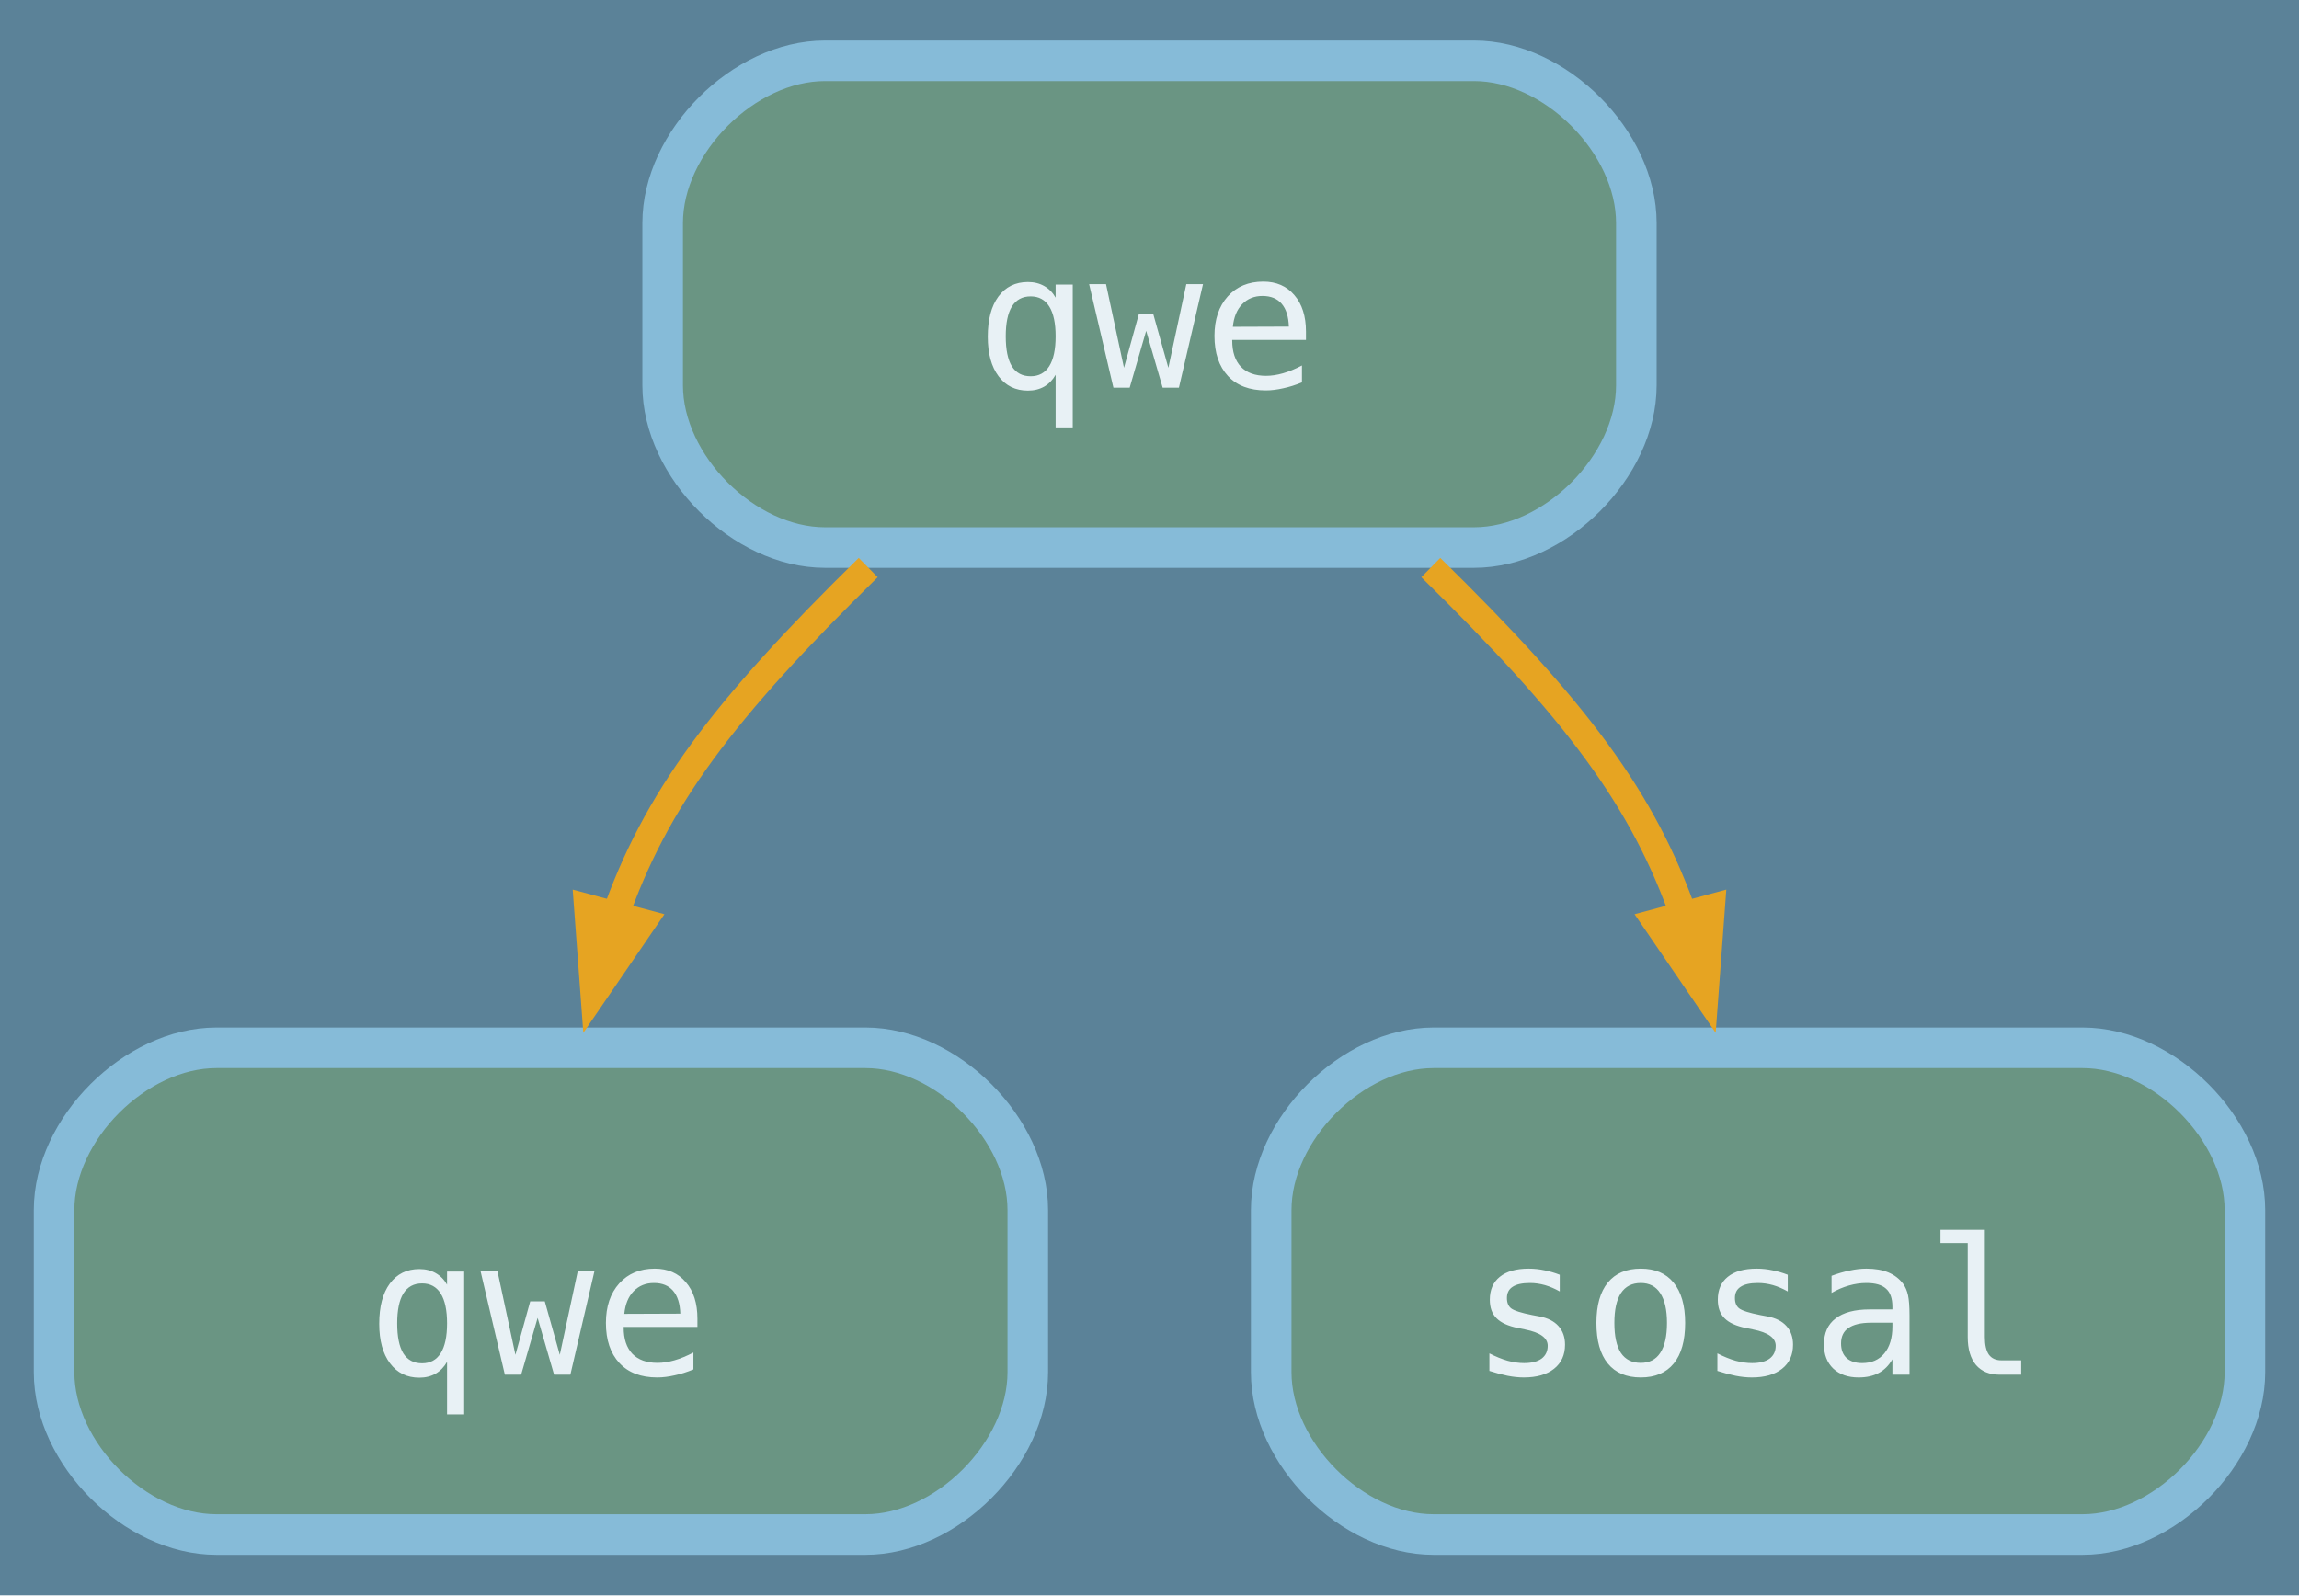
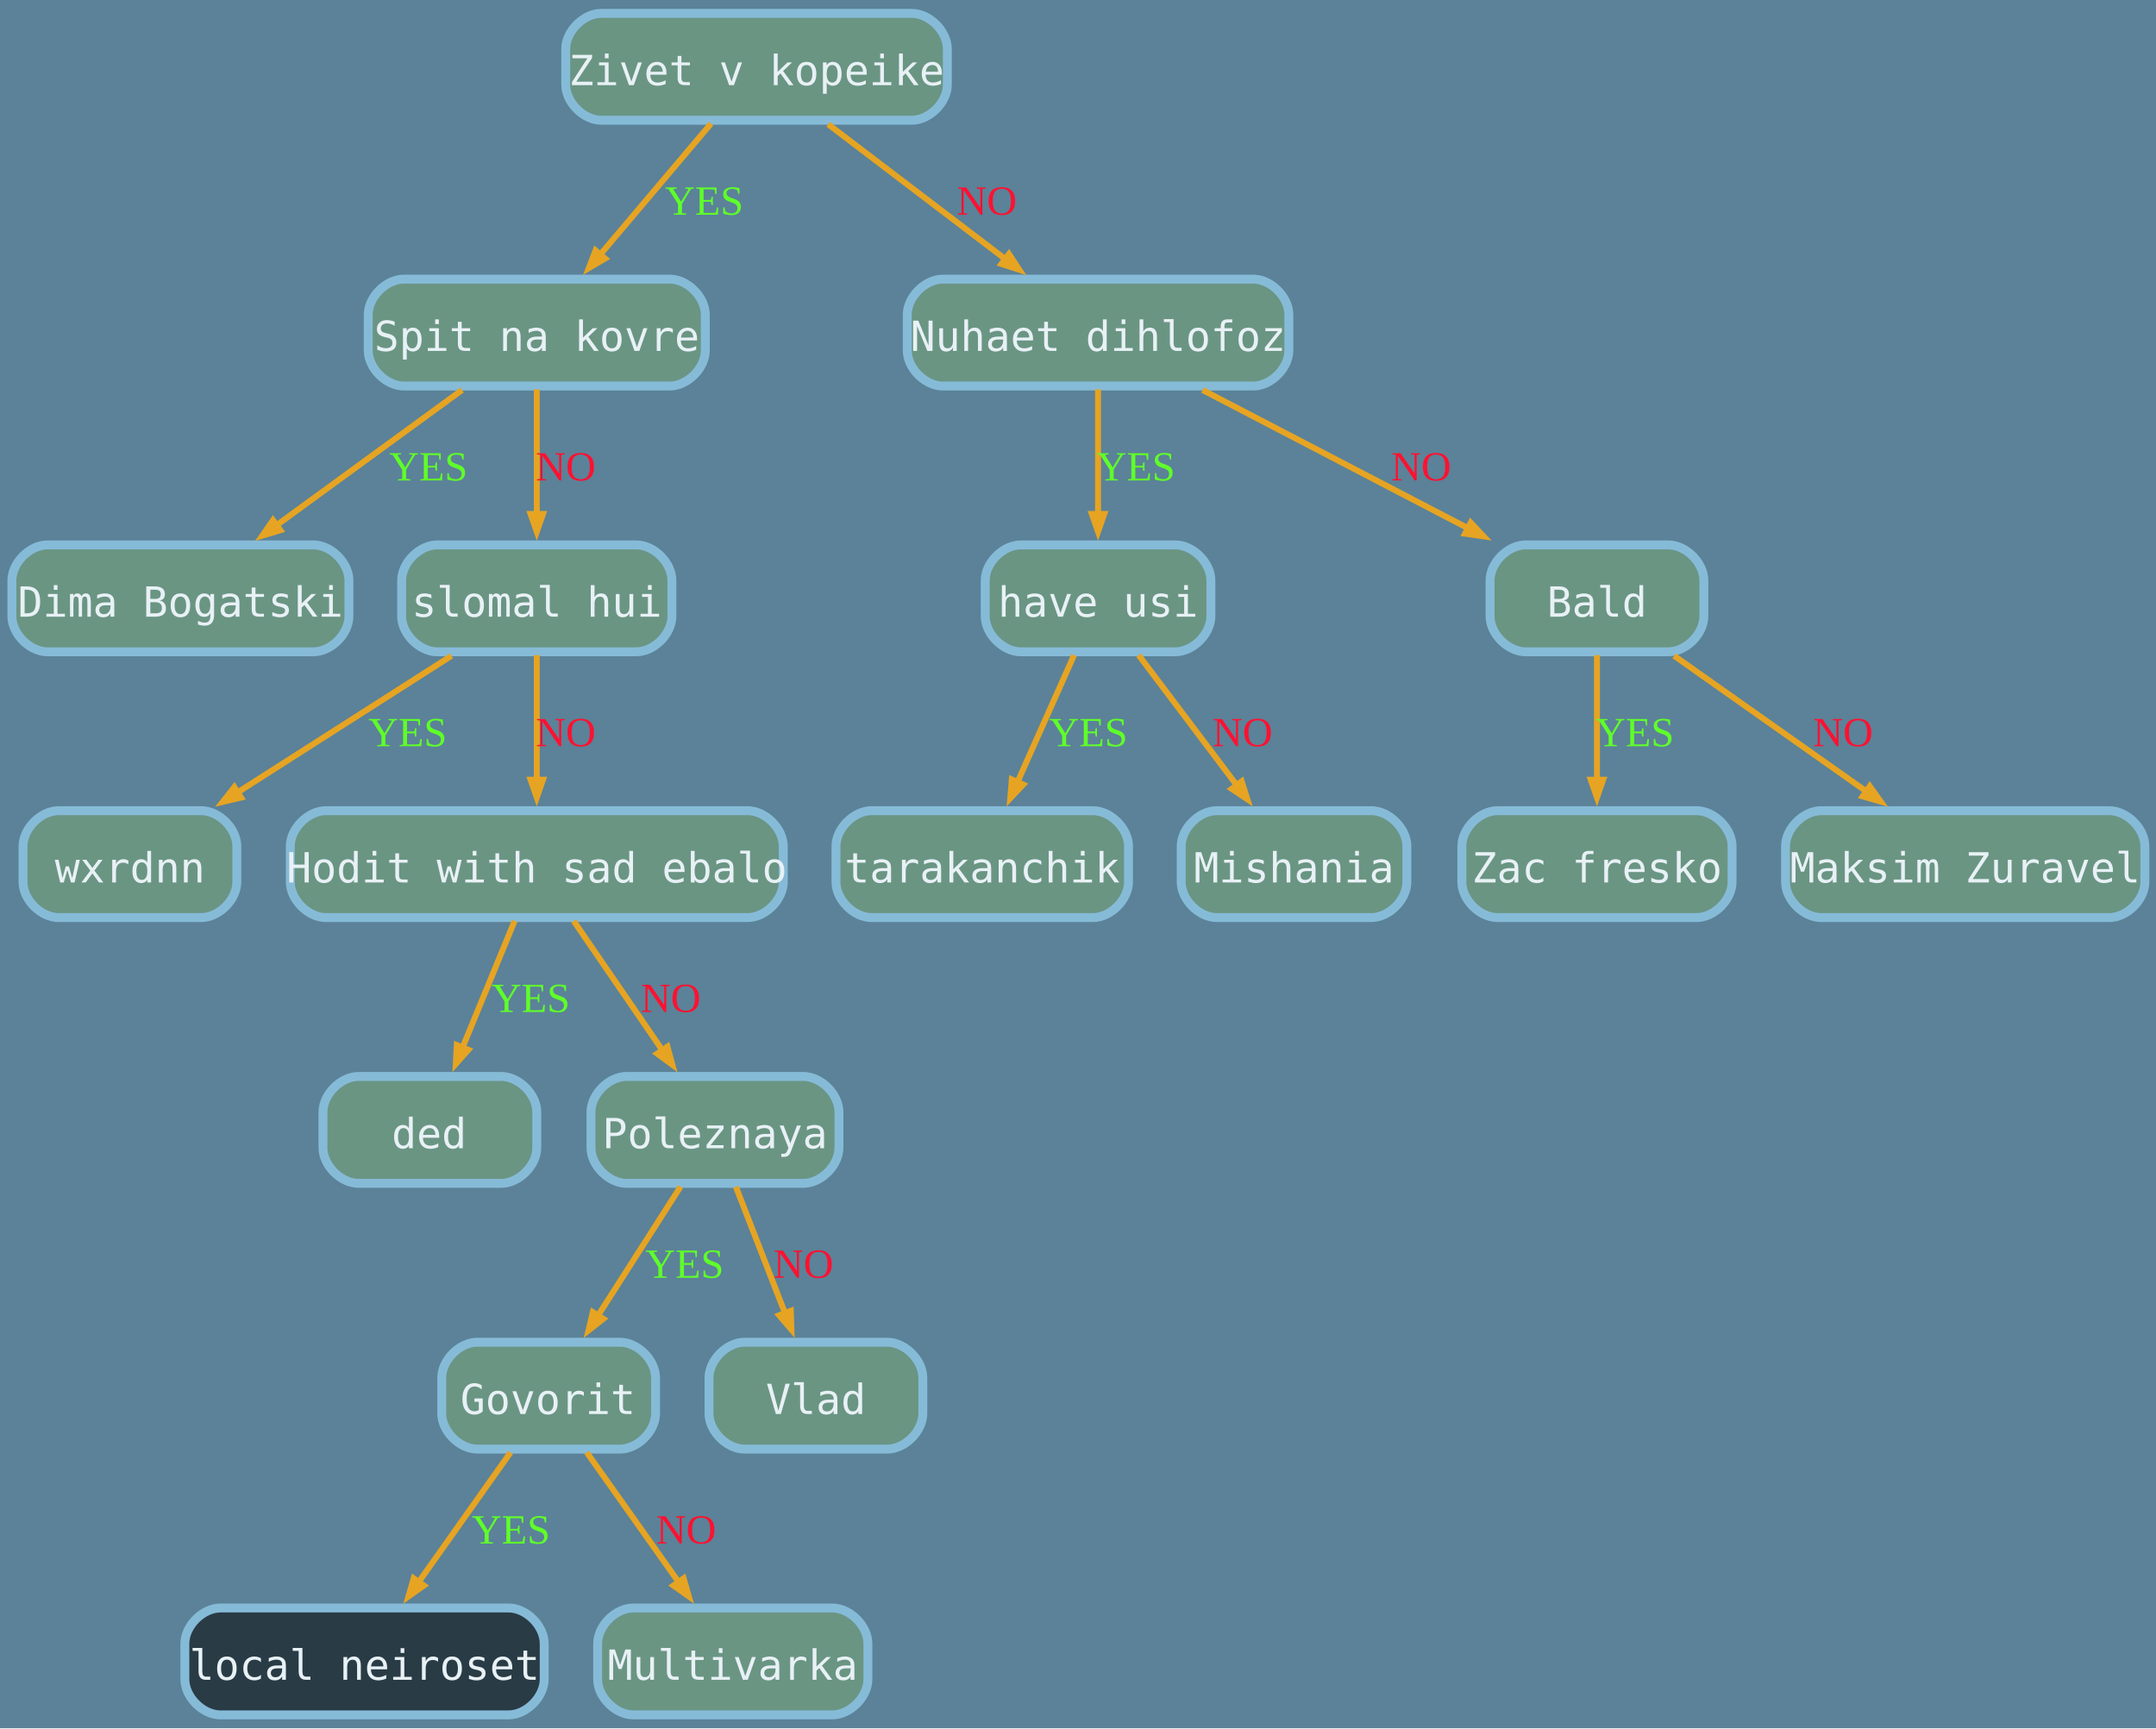
- <svg xmlns="http://www.w3.org/2000/svg" width="170pt" height="118pt" viewBox="0.00 0.00 170.00 118.00">
-   <g id="graph0" class="graph" transform="scale(1 1) rotate(0) translate(4 114)">
-     <polygon fill="#5b8298" stroke="none" points="-4,4 -4,-114 166,-114 166,4 -4,4" />
+ <svg xmlns="http://www.w3.org/2000/svg" width="726pt" height="582pt" viewBox="0.00 0.00 726.00 582.00">
+   <g id="graph0" class="graph" transform="scale(1 1) rotate(0) translate(4 578)">
+     <polygon fill="#5b8298" stroke="none" points="-4,4 -4,-578 722.25,-578 722.25,4 -4,4" />
    <g id="node1" class="node">
-       <path fill="#78a572" fill-opacity="0.545" stroke="#86bbd8" stroke-width="3" d="M57,-73.5C57,-73.5 105,-73.5 105,-73.5 111,-73.5 117,-79.5 117,-85.5 117,-85.5 117,-97.5 117,-97.5 117,-103.5 111,-109.5 105,-109.5 105,-109.5 57,-109.5 57,-109.5 51,-109.5 45,-103.5 45,-97.5 45,-97.5 45,-85.5 45,-85.5 45,-79.5 51,-73.5 57,-73.5" />
-       <text xml:space="preserve" text-anchor="middle" x="80.75" y="-85.33" font-family="Consolas" font-size="14.00" fill="#e8f1f5">qwe</text>
+       <path fill="#78a572" fill-opacity="0.545" stroke="#86bbd8" stroke-width="3" d="M198.5,-537.5C198.5,-537.5 303,-537.5 303,-537.5 309,-537.5 315,-543.5 315,-549.5 315,-549.5 315,-561.5 315,-561.5 315,-567.5 309,-573.5 303,-573.5 303,-573.5 198.5,-573.5 198.5,-573.5 192.5,-573.5 186.5,-567.5 186.5,-561.5 186.5,-561.5 186.5,-549.5 186.5,-549.5 186.5,-543.5 192.5,-537.5 198.5,-537.5" />
+       <text xml:space="preserve" text-anchor="middle" x="250.75" y="-549.33" font-family="Consolas" font-size="14.00" fill="#e8f1f5">Zivet v kopeike</text>
    </g>
    <g id="node2" class="node">
-       <path fill="#78a572" fill-opacity="0.545" stroke="#86bbd8" stroke-width="3" d="M12,-0.5C12,-0.5 60,-0.5 60,-0.5 66,-0.5 72,-6.5 72,-12.5 72,-12.5 72,-24.5 72,-24.5 72,-30.5 66,-36.5 60,-36.5 60,-36.5 12,-36.5 12,-36.5 6,-36.5 0,-30.5 0,-24.5 0,-24.5 0,-12.5 0,-12.5 0,-6.5 6,-0.5 12,-0.5" />
-       <text xml:space="preserve" text-anchor="middle" x="35.75" y="-12.32" font-family="Consolas" font-size="14.00" fill="#e8f1f5">qwe</text>
+       <path fill="#78a572" fill-opacity="0.545" stroke="#86bbd8" stroke-width="3" d="M132,-448C132,-448 221.5,-448 221.5,-448 227.5,-448 233.5,-454 233.5,-460 233.5,-460 233.5,-472 233.5,-472 233.5,-478 227.5,-484 221.5,-484 221.5,-484 132,-484 132,-484 126,-484 120,-478 120,-472 120,-472 120,-460 120,-460 120,-454 126,-448 132,-448" />
+       <text xml:space="preserve" text-anchor="middle" x="176.75" y="-459.82" font-family="Consolas" font-size="14.00" fill="#e8f1f5">Spit na kovre</text>
    </g>
    <g id="edge1" class="edge">
-       <path fill="none" stroke="#e6a422" stroke-width="2" d="M60.2,-72.02C49.46,-61.48 44.47,-54.89 41.42,-46.08" />
-       <polygon fill="#e6a422" stroke="#e6a422" stroke-width="2" points="43.51,-45.78 39.92,-40.53 39.45,-46.87 43.51,-45.78" />
+       <path fill="none" stroke="#e6a422" stroke-width="2" d="M235.42,-536.37C224.58,-523.55 209.9,-506.2 197.94,-492.06" />
+       <polygon fill="#e6a422" stroke="#e6a422" stroke-width="2" points="199.75,-490.94 194.27,-487.72 196.54,-493.66 199.75,-490.94" />
+       <text xml:space="preserve" text-anchor="middle" x="233.13" y="-505.7" font-family="Times New Roman,serif" font-size="14.00" fill="#5fff29">YES</text>
+     </g>
+     <g id="node13" class="node">
+       <path fill="#78a572" fill-opacity="0.545" stroke="#86bbd8" stroke-width="3" d="M313.5,-448C313.5,-448 418,-448 418,-448 424,-448 430,-454 430,-460 430,-460 430,-472 430,-472 430,-478 424,-484 418,-484 418,-484 313.5,-484 313.5,-484 307.5,-484 301.5,-478 301.5,-472 301.5,-472 301.5,-460 301.5,-460 301.5,-454 307.5,-448 313.5,-448" />
+       <text xml:space="preserve" text-anchor="middle" x="365.75" y="-459.82" font-family="Consolas" font-size="14.00" fill="#e8f1f5">Nuhaet dihlofoz</text>
+     </g>
+     <g id="edge2" class="edge">
+       <path fill="none" stroke="#e6a422" stroke-width="2" d="M274.86,-536.16C292.34,-522.86 316.12,-504.76 334.97,-490.42" />
+       <polygon fill="#e6a422" stroke="#e6a422" stroke-width="2" points="335.76,-492.46 339.26,-487.15 333.22,-489.11 335.76,-492.46" />
+       <text xml:space="preserve" text-anchor="middle" x="328.3" y="-505.7" font-family="Times New Roman,serif" font-size="14.00" fill="#ff1131">NO</text>
    </g>
    <g id="node3" class="node">
-       <path fill="#78a572" fill-opacity="0.545" stroke="#86bbd8" stroke-width="3" d="M102,-0.5C102,-0.5 150,-0.5 150,-0.5 156,-0.5 162,-6.5 162,-12.5 162,-12.5 162,-24.5 162,-24.5 162,-30.5 156,-36.5 150,-36.5 150,-36.5 102,-36.5 102,-36.5 96,-36.5 90,-30.5 90,-24.5 90,-24.5 90,-12.5 90,-12.5 90,-6.5 96,-0.5 102,-0.5" />
-       <text xml:space="preserve" text-anchor="middle" x="125.75" y="-12.32" font-family="Consolas" font-size="14.00" fill="#e8f1f5">sosal</text>
+       <path fill="#78a572" fill-opacity="0.545" stroke="#86bbd8" stroke-width="3" d="M12,-358.5C12,-358.5 101.5,-358.5 101.5,-358.5 107.5,-358.5 113.5,-364.5 113.5,-370.5 113.5,-370.5 113.5,-382.5 113.5,-382.5 113.5,-388.5 107.5,-394.5 101.5,-394.5 101.5,-394.5 12,-394.5 12,-394.5 6,-394.5 0,-388.5 0,-382.5 0,-382.5 0,-370.5 0,-370.5 0,-364.5 6,-358.5 12,-358.5" />
+       <text xml:space="preserve" text-anchor="middle" x="56.75" y="-370.32" font-family="Consolas" font-size="14.00" fill="#e8f1f5">Dima Bogatski</text>
    </g>
-     <g id="edge2" class="edge">
-       <path fill="none" stroke="#e6a422" stroke-width="2" d="M101.8,-72.02C112.54,-61.48 117.53,-54.89 120.58,-46.08" />
-       <polygon fill="#e6a422" stroke="#e6a422" stroke-width="2" points="122.55,-46.87 122.08,-40.53 118.49,-45.78 122.55,-46.87" />
+     <g id="edge3" class="edge">
+       <path fill="none" stroke="#e6a422" stroke-width="2" d="M151.59,-446.66C133.43,-433.42 108.76,-415.42 89.13,-401.11" />
+       <polygon fill="#e6a422" stroke="#e6a422" stroke-width="2" points="90.4,-399.44 84.32,-397.6 87.93,-402.83 90.4,-399.44" />
+       <text xml:space="preserve" text-anchor="middle" x="140.25" y="-416.2" font-family="Times New Roman,serif" font-size="14.00" fill="#5fff29">YES</text>
+     </g>
+     <g id="node4" class="node">
+       <path fill="#78a572" fill-opacity="0.545" stroke="#86bbd8" stroke-width="3" d="M143.25,-358.5C143.25,-358.5 210.25,-358.5 210.25,-358.5 216.25,-358.5 222.25,-364.5 222.25,-370.5 222.25,-370.5 222.25,-382.5 222.25,-382.5 222.25,-388.5 216.25,-394.5 210.25,-394.5 210.25,-394.5 143.25,-394.5 143.25,-394.5 137.25,-394.5 131.25,-388.5 131.25,-382.5 131.25,-382.5 131.25,-370.5 131.25,-370.5 131.25,-364.5 137.25,-358.5 143.25,-358.5" />
+       <text xml:space="preserve" text-anchor="middle" x="176.75" y="-370.32" font-family="Consolas" font-size="14.00" fill="#e8f1f5">slomal hui</text>
+     </g>
+     <g id="edge4" class="edge">
+       <path fill="none" stroke="#e6a422" stroke-width="2" d="M176.75,-446.87C176.75,-434.75 176.75,-418.58 176.75,-404.9" />
+       <polygon fill="#e6a422" stroke="#e6a422" stroke-width="2" points="178.85,-404.93 176.75,-398.93 174.65,-404.93 178.85,-404.93" />
+       <text xml:space="preserve" text-anchor="middle" x="186.5" y="-416.2" font-family="Times New Roman,serif" font-size="14.00" fill="#ff1131">NO</text>
+     </g>
+     <g id="node5" class="node">
+       <path fill="#78a572" fill-opacity="0.545" stroke="#86bbd8" stroke-width="3" d="M15.75,-269C15.75,-269 63.75,-269 63.75,-269 69.75,-269 75.75,-275 75.75,-281 75.75,-281 75.75,-293 75.75,-293 75.75,-299 69.75,-305 63.75,-305 63.75,-305 15.75,-305 15.75,-305 9.75,-305 3.75,-299 3.75,-293 3.75,-293 3.75,-281 3.75,-281 3.75,-275 9.75,-269 15.75,-269" />
+       <text xml:space="preserve" text-anchor="middle" x="39.75" y="-280.82" font-family="Consolas" font-size="14.00" fill="#e8f1f5">wxrdnn</text>
+     </g>
+     <g id="edge5" class="edge">
+       <path fill="none" stroke="#e6a422" stroke-width="2" d="M148.03,-357.16C127.02,-343.74 98.38,-325.44 75.83,-311.04" />
+       <polygon fill="#e6a422" stroke="#e6a422" stroke-width="2" points="77.17,-309.41 70.98,-307.95 74.91,-312.95 77.17,-309.41" />
+       <text xml:space="preserve" text-anchor="middle" x="133.27" y="-326.7" font-family="Times New Roman,serif" font-size="14.00" fill="#5fff29">YES</text>
+     </g>
+     <g id="node6" class="node">
+       <path fill="#78a572" fill-opacity="0.545" stroke="#86bbd8" stroke-width="3" d="M105.75,-269C105.75,-269 247.75,-269 247.75,-269 253.75,-269 259.75,-275 259.75,-281 259.75,-281 259.75,-293 259.75,-293 259.75,-299 253.75,-305 247.75,-305 247.75,-305 105.75,-305 105.75,-305 99.75,-305 93.75,-299 93.75,-293 93.75,-293 93.75,-281 93.75,-281 93.75,-275 99.75,-269 105.75,-269" />
+       <text xml:space="preserve" text-anchor="middle" x="176.75" y="-280.82" font-family="Consolas" font-size="14.00" fill="#e8f1f5">Hodit with sad ebalo</text>
+     </g>
+     <g id="edge6" class="edge">
+       <path fill="none" stroke="#e6a422" stroke-width="2" d="M176.75,-357.37C176.75,-345.25 176.75,-329.08 176.75,-315.4" />
+       <polygon fill="#e6a422" stroke="#e6a422" stroke-width="2" points="178.85,-315.43 176.75,-309.43 174.65,-315.43 178.85,-315.43" />
+       <text xml:space="preserve" text-anchor="middle" x="186.5" y="-326.7" font-family="Times New Roman,serif" font-size="14.00" fill="#ff1131">NO</text>
+     </g>
+     <g id="node7" class="node">
+       <path fill="#78a572" fill-opacity="0.545" stroke="#86bbd8" stroke-width="3" d="M116.75,-179.5C116.75,-179.5 164.75,-179.5 164.75,-179.5 170.75,-179.5 176.75,-185.5 176.75,-191.5 176.75,-191.5 176.75,-203.5 176.75,-203.5 176.75,-209.5 170.75,-215.5 164.75,-215.5 164.75,-215.5 116.75,-215.5 116.75,-215.5 110.75,-215.5 104.75,-209.5 104.75,-203.5 104.75,-203.5 104.75,-191.5 104.75,-191.5 104.75,-185.5 110.75,-179.5 116.75,-179.5" />
+       <text xml:space="preserve" text-anchor="middle" x="140.5" y="-191.32" font-family="Consolas" font-size="14.00" fill="#e8f1f5">ded</text>
+     </g>
+     <g id="edge7" class="edge">
+       <path fill="none" stroke="#e6a422" stroke-width="2" d="M169.29,-267.87C164.21,-255.52 157.39,-238.96 151.7,-225.11" />
+       <polygon fill="#e6a422" stroke="#e6a422" stroke-width="2" points="153.7,-224.46 149.48,-219.71 149.82,-226.06 153.7,-224.46" />
+       <text xml:space="preserve" text-anchor="middle" x="174.72" y="-237.2" font-family="Times New Roman,serif" font-size="14.00" fill="#5fff29">YES</text>
+     </g>
+     <g id="node8" class="node">
+       <path fill="#78a572" fill-opacity="0.545" stroke="#86bbd8" stroke-width="3" d="M207,-179.5C207,-179.5 266.5,-179.5 266.5,-179.5 272.5,-179.5 278.5,-185.5 278.5,-191.5 278.5,-191.5 278.5,-203.5 278.5,-203.5 278.5,-209.5 272.5,-215.5 266.5,-215.5 266.5,-215.5 207,-215.5 207,-215.5 201,-215.5 195,-209.5 195,-203.5 195,-203.5 195,-191.5 195,-191.5 195,-185.5 201,-179.5 207,-179.5" />
+       <text xml:space="preserve" text-anchor="middle" x="236.75" y="-191.32" font-family="Consolas" font-size="14.00" fill="#e8f1f5">Poleznaya</text>
+     </g>
+     <g id="edge8" class="edge">
+       <path fill="none" stroke="#e6a422" stroke-width="2" d="M189.18,-267.87C197.81,-255.28 209.44,-238.33 219.04,-224.33" />
+       <polygon fill="#e6a422" stroke="#e6a422" stroke-width="2" points="220.75,-225.54 222.42,-219.4 217.29,-223.17 220.75,-225.54" />
+       <text xml:space="preserve" text-anchor="middle" x="221.87" y="-237.2" font-family="Times New Roman,serif" font-size="14.00" fill="#ff1131">NO</text>
+     </g>
+     <g id="node9" class="node">
+       <path fill="#78a572" fill-opacity="0.545" stroke="#86bbd8" stroke-width="3" d="M156.75,-90C156.75,-90 204.75,-90 204.75,-90 210.75,-90 216.75,-96 216.75,-102 216.75,-102 216.75,-114 216.75,-114 216.75,-120 210.75,-126 204.75,-126 204.75,-126 156.75,-126 156.75,-126 150.75,-126 144.75,-120 144.75,-114 144.75,-114 144.75,-102 144.75,-102 144.75,-96 150.75,-90 156.75,-90" />
+       <text xml:space="preserve" text-anchor="middle" x="180.5" y="-101.83" font-family="Consolas" font-size="14.00" fill="#e8f1f5">Govorit</text>
+     </g>
+     <g id="edge9" class="edge">
+       <path fill="none" stroke="#e6a422" stroke-width="2" d="M225.15,-178.37C217.09,-165.78 206.24,-148.83 197.28,-134.83" />
+       <polygon fill="#e6a422" stroke="#e6a422" stroke-width="2" points="199.17,-133.88 194.16,-129.96 195.63,-136.14 199.17,-133.88" />
+       <text xml:space="preserve" text-anchor="middle" x="226.52" y="-147.7" font-family="Times New Roman,serif" font-size="14.00" fill="#5fff29">YES</text>
+     </g>
+     <g id="node12" class="node">
+       <path fill="#78a572" fill-opacity="0.545" stroke="#86bbd8" stroke-width="3" d="M246.75,-90C246.75,-90 294.75,-90 294.75,-90 300.75,-90 306.75,-96 306.75,-102 306.75,-102 306.75,-114 306.75,-114 306.75,-120 300.75,-126 294.75,-126 294.75,-126 246.75,-126 246.75,-126 240.75,-126 234.75,-120 234.75,-114 234.75,-114 234.75,-102 234.75,-102 234.75,-96 240.75,-90 246.75,-90" />
+       <text xml:space="preserve" text-anchor="middle" x="270.75" y="-101.83" font-family="Consolas" font-size="14.00" fill="#e8f1f5">Vlad</text>
+     </g>
+     <g id="edge10" class="edge">
+       <path fill="none" stroke="#e6a422" stroke-width="2" d="M243.79,-178.37C248.59,-166.02 255.03,-149.46 260.41,-135.61" />
+       <polygon fill="#e6a422" stroke="#e6a422" stroke-width="2" points="262.29,-136.58 262.5,-130.23 258.37,-135.06 262.29,-136.58" />
+       <text xml:space="preserve" text-anchor="middle" x="266.55" y="-147.7" font-family="Times New Roman,serif" font-size="14.00" fill="#ff1131">NO</text>
+     </g>
+     <g id="node10" class="node">
+       <path fill="#000000" fill-opacity="0.545" stroke="#86bbd8" stroke-width="3" d="M70.25,-0.5C70.25,-0.5 167.25,-0.5 167.25,-0.5 173.25,-0.5 179.25,-6.5 179.25,-12.5 179.25,-12.5 179.25,-24.5 179.25,-24.5 179.25,-30.5 173.25,-36.5 167.25,-36.5 167.25,-36.5 70.25,-36.5 70.25,-36.5 64.25,-36.5 58.25,-30.5 58.25,-24.5 58.25,-24.5 58.25,-12.5 58.25,-12.5 58.25,-6.5 64.25,-0.5 70.25,-0.5" />
+       <text xml:space="preserve" text-anchor="middle" x="118.75" y="-12.32" font-family="Consolas" font-size="14.00" fill="#e8f1f5">local neiroset</text>
+     </g>
+     <g id="edge11" class="edge">
+       <path fill="none" stroke="#e6a422" stroke-width="2" d="M167.9,-88.87C158.9,-76.17 146.75,-59.02 136.78,-44.94" />
+       <polygon fill="#e6a422" stroke="#e6a422" stroke-width="2" points="138.73,-44.06 133.54,-40.38 135.3,-46.49 138.73,-44.06" />
+       <text xml:space="preserve" text-anchor="middle" x="168.05" y="-58.2" font-family="Times New Roman,serif" font-size="14.00" fill="#5fff29">YES</text>
+     </g>
+     <g id="node11" class="node">
+       <path fill="#78a572" fill-opacity="0.545" stroke="#86bbd8" stroke-width="3" d="M209.25,-0.5C209.25,-0.5 276.25,-0.5 276.25,-0.5 282.25,-0.5 288.25,-6.5 288.25,-12.5 288.25,-12.5 288.25,-24.5 288.25,-24.5 288.25,-30.5 282.25,-36.5 276.25,-36.5 276.25,-36.5 209.25,-36.5 209.25,-36.5 203.25,-36.5 197.25,-30.5 197.25,-24.5 197.25,-24.5 197.25,-12.5 197.25,-12.5 197.25,-6.5 203.25,-0.5 209.25,-0.5" />
+       <text xml:space="preserve" text-anchor="middle" x="242.75" y="-12.32" font-family="Consolas" font-size="14.00" fill="#e8f1f5">Multivarka</text>
+     </g>
+     <g id="edge12" class="edge">
+       <path fill="none" stroke="#e6a422" stroke-width="2" d="M193.6,-88.87C202.6,-76.17 214.75,-59.02 224.72,-44.94" />
+       <polygon fill="#e6a422" stroke="#e6a422" stroke-width="2" points="226.2,-46.49 227.96,-40.38 222.77,-44.06 226.2,-46.49" />
+       <text xml:space="preserve" text-anchor="middle" x="227.05" y="-58.2" font-family="Times New Roman,serif" font-size="14.00" fill="#ff1131">NO</text>
+     </g>
+     <g id="node14" class="node">
+       <path fill="#78a572" fill-opacity="0.545" stroke="#86bbd8" stroke-width="3" d="M339.75,-358.5C339.75,-358.5 391.75,-358.5 391.75,-358.5 397.75,-358.5 403.75,-364.5 403.75,-370.5 403.75,-370.5 403.75,-382.5 403.75,-382.5 403.75,-388.5 397.75,-394.5 391.75,-394.5 391.75,-394.5 339.75,-394.5 339.75,-394.5 333.75,-394.5 327.75,-388.5 327.75,-382.5 327.75,-382.5 327.75,-370.5 327.75,-370.5 327.75,-364.5 333.75,-358.5 339.75,-358.5" />
+       <text xml:space="preserve" text-anchor="middle" x="365.75" y="-370.32" font-family="Consolas" font-size="14.00" fill="#e8f1f5">have usi</text>
+     </g>
+     <g id="edge13" class="edge">
+       <path fill="none" stroke="#e6a422" stroke-width="2" d="M365.75,-446.87C365.75,-434.75 365.75,-418.58 365.75,-404.9" />
+       <polygon fill="#e6a422" stroke="#e6a422" stroke-width="2" points="367.85,-404.93 365.75,-398.93 363.65,-404.93 367.85,-404.93" />
+       <text xml:space="preserve" text-anchor="middle" x="378.5" y="-416.2" font-family="Times New Roman,serif" font-size="14.00" fill="#5fff29">YES</text>
+     </g>
+     <g id="node17" class="node">
+       <path fill="#78a572" fill-opacity="0.545" stroke="#86bbd8" stroke-width="3" d="M509.75,-358.5C509.75,-358.5 557.75,-358.5 557.75,-358.5 563.75,-358.5 569.75,-364.5 569.75,-370.5 569.75,-370.5 569.75,-382.5 569.75,-382.5 569.75,-388.5 563.75,-394.5 557.75,-394.5 557.75,-394.5 509.75,-394.5 509.75,-394.5 503.75,-394.5 497.75,-388.5 497.75,-382.5 497.75,-382.5 497.75,-370.5 497.75,-370.5 497.75,-364.5 503.75,-358.5 509.75,-358.5" />
+       <text xml:space="preserve" text-anchor="middle" x="533.75" y="-370.32" font-family="Consolas" font-size="14.00" fill="#e8f1f5">Bald</text>
+     </g>
+     <g id="edge14" class="edge">
+       <path fill="none" stroke="#e6a422" stroke-width="2" d="M400.97,-446.66C426.98,-433.11 462.53,-414.59 490.31,-400.13" />
+       <polygon fill="#e6a422" stroke="#e6a422" stroke-width="2" points="491.25,-402 495.6,-397.37 489.31,-398.28 491.25,-402" />
+       <text xml:space="preserve" text-anchor="middle" x="474.55" y="-416.2" font-family="Times New Roman,serif" font-size="14.00" fill="#ff1131">NO</text>
+     </g>
+     <g id="node15" class="node">
+       <path fill="#78a572" fill-opacity="0.545" stroke="#86bbd8" stroke-width="3" d="M289.5,-269C289.5,-269 364,-269 364,-269 370,-269 376,-275 376,-281 376,-281 376,-293 376,-293 376,-299 370,-305 364,-305 364,-305 289.5,-305 289.5,-305 283.5,-305 277.5,-299 277.5,-293 277.5,-293 277.5,-281 277.5,-281 277.5,-275 283.5,-269 289.5,-269" />
+       <text xml:space="preserve" text-anchor="middle" x="326.75" y="-280.82" font-family="Consolas" font-size="14.00" fill="#e8f1f5">tarakanchik</text>
+     </g>
+     <g id="edge15" class="edge">
+       <path fill="none" stroke="#e6a422" stroke-width="2" d="M357.67,-357.37C352.16,-345.02 344.78,-328.46 338.61,-314.61" />
+       <polygon fill="#e6a422" stroke="#e6a422" stroke-width="2" points="340.55,-313.8 336.19,-309.17 336.71,-315.51 340.55,-313.8" />
+       <text xml:space="preserve" text-anchor="middle" x="362.49" y="-326.7" font-family="Times New Roman,serif" font-size="14.00" fill="#5fff29">YES</text>
+     </g>
+     <g id="node16" class="node">
+       <path fill="#78a572" fill-opacity="0.545" stroke="#86bbd8" stroke-width="3" d="M405.75,-269C405.75,-269 457.75,-269 457.75,-269 463.75,-269 469.75,-275 469.75,-281 469.75,-281 469.75,-293 469.75,-293 469.75,-299 463.75,-305 457.75,-305 457.75,-305 405.75,-305 405.75,-305 399.75,-305 393.75,-299 393.75,-293 393.75,-293 393.75,-281 393.75,-281 393.75,-275 399.75,-269 405.75,-269" />
+       <text xml:space="preserve" text-anchor="middle" x="431.75" y="-280.82" font-family="Consolas" font-size="14.00" fill="#e8f1f5">Mishania</text>
+     </g>
+     <g id="edge16" class="edge">
+       <path fill="none" stroke="#e6a422" stroke-width="2" d="M379.43,-357.37C389.01,-344.67 401.94,-327.52 412.56,-313.44" />
+       <polygon fill="#e6a422" stroke="#e6a422" stroke-width="2" points="414.11,-314.88 416.04,-308.82 410.75,-312.35 414.11,-314.88" />
+       <text xml:space="preserve" text-anchor="middle" x="414.41" y="-326.7" font-family="Times New Roman,serif" font-size="14.00" fill="#ff1131">NO</text>
+     </g>
+     <g id="node18" class="node">
+       <path fill="#78a572" fill-opacity="0.545" stroke="#86bbd8" stroke-width="3" d="M500.25,-269C500.25,-269 567.25,-269 567.25,-269 573.25,-269 579.25,-275 579.25,-281 579.25,-281 579.25,-293 579.25,-293 579.25,-299 573.25,-305 567.25,-305 567.25,-305 500.25,-305 500.25,-305 494.25,-305 488.25,-299 488.25,-293 488.25,-293 488.25,-281 488.25,-281 488.25,-275 494.25,-269 500.25,-269" />
+       <text xml:space="preserve" text-anchor="middle" x="533.75" y="-280.82" font-family="Consolas" font-size="14.00" fill="#e8f1f5">Zac fresko</text>
+     </g>
+     <g id="edge17" class="edge">
+       <path fill="none" stroke="#e6a422" stroke-width="2" d="M533.75,-357.37C533.75,-345.25 533.75,-329.08 533.75,-315.4" />
+       <polygon fill="#e6a422" stroke="#e6a422" stroke-width="2" points="535.85,-315.43 533.75,-309.43 531.65,-315.43 535.85,-315.43" />
+       <text xml:space="preserve" text-anchor="middle" x="546.5" y="-326.7" font-family="Times New Roman,serif" font-size="14.00" fill="#5fff29">YES</text>
+     </g>
+     <g id="node19" class="node">
+       <path fill="#78a572" fill-opacity="0.545" stroke="#86bbd8" stroke-width="3" d="M609.25,-269C609.25,-269 706.25,-269 706.25,-269 712.25,-269 718.25,-275 718.25,-281 718.25,-281 718.25,-293 718.25,-293 718.25,-299 712.25,-305 706.25,-305 706.25,-305 609.25,-305 609.25,-305 603.25,-305 597.25,-299 597.25,-293 597.25,-293 597.25,-281 597.25,-281 597.25,-275 603.25,-269 609.25,-269" />
+       <text xml:space="preserve" text-anchor="middle" x="657.75" y="-280.82" font-family="Consolas" font-size="14.00" fill="#e8f1f5">Maksim Zuravel</text>
+     </g>
+     <g id="edge18" class="edge">
+       <path fill="none" stroke="#e6a422" stroke-width="2" d="M559.74,-357.16C578.59,-343.86 604.24,-325.76 624.56,-311.42" />
+       <polygon fill="#e6a422" stroke="#e6a422" stroke-width="2" points="625.62,-313.24 629.32,-308.06 623.2,-309.81 625.62,-313.24" />
+       <text xml:space="preserve" text-anchor="middle" x="616.61" y="-326.7" font-family="Times New Roman,serif" font-size="14.00" fill="#ff1131">NO</text>
    </g>
  </g>
</svg>
